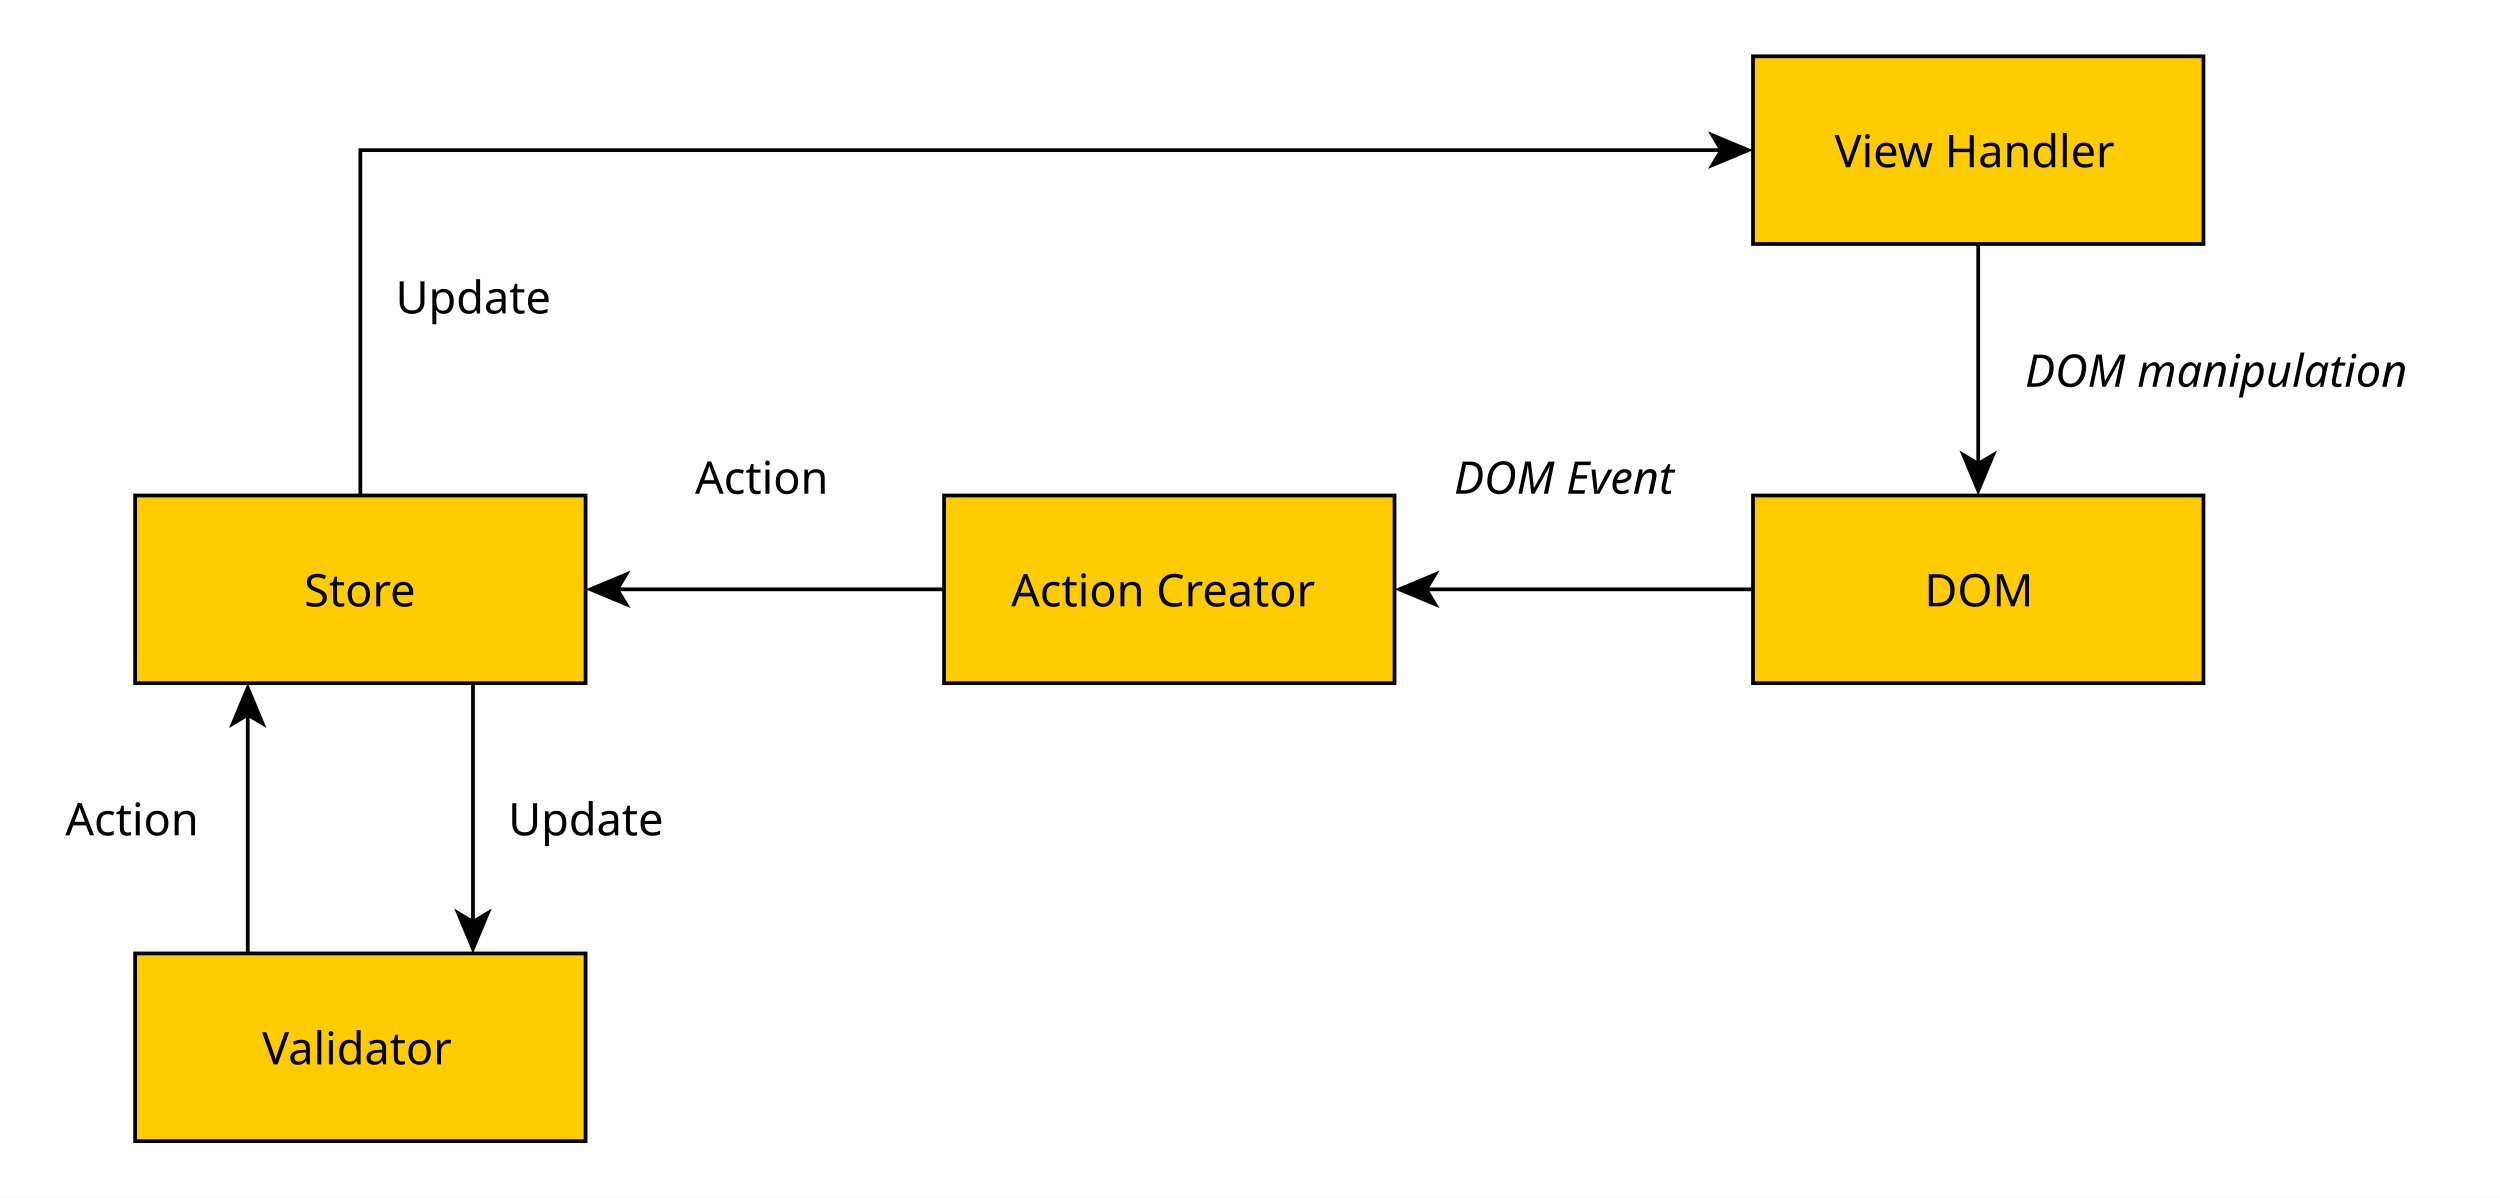
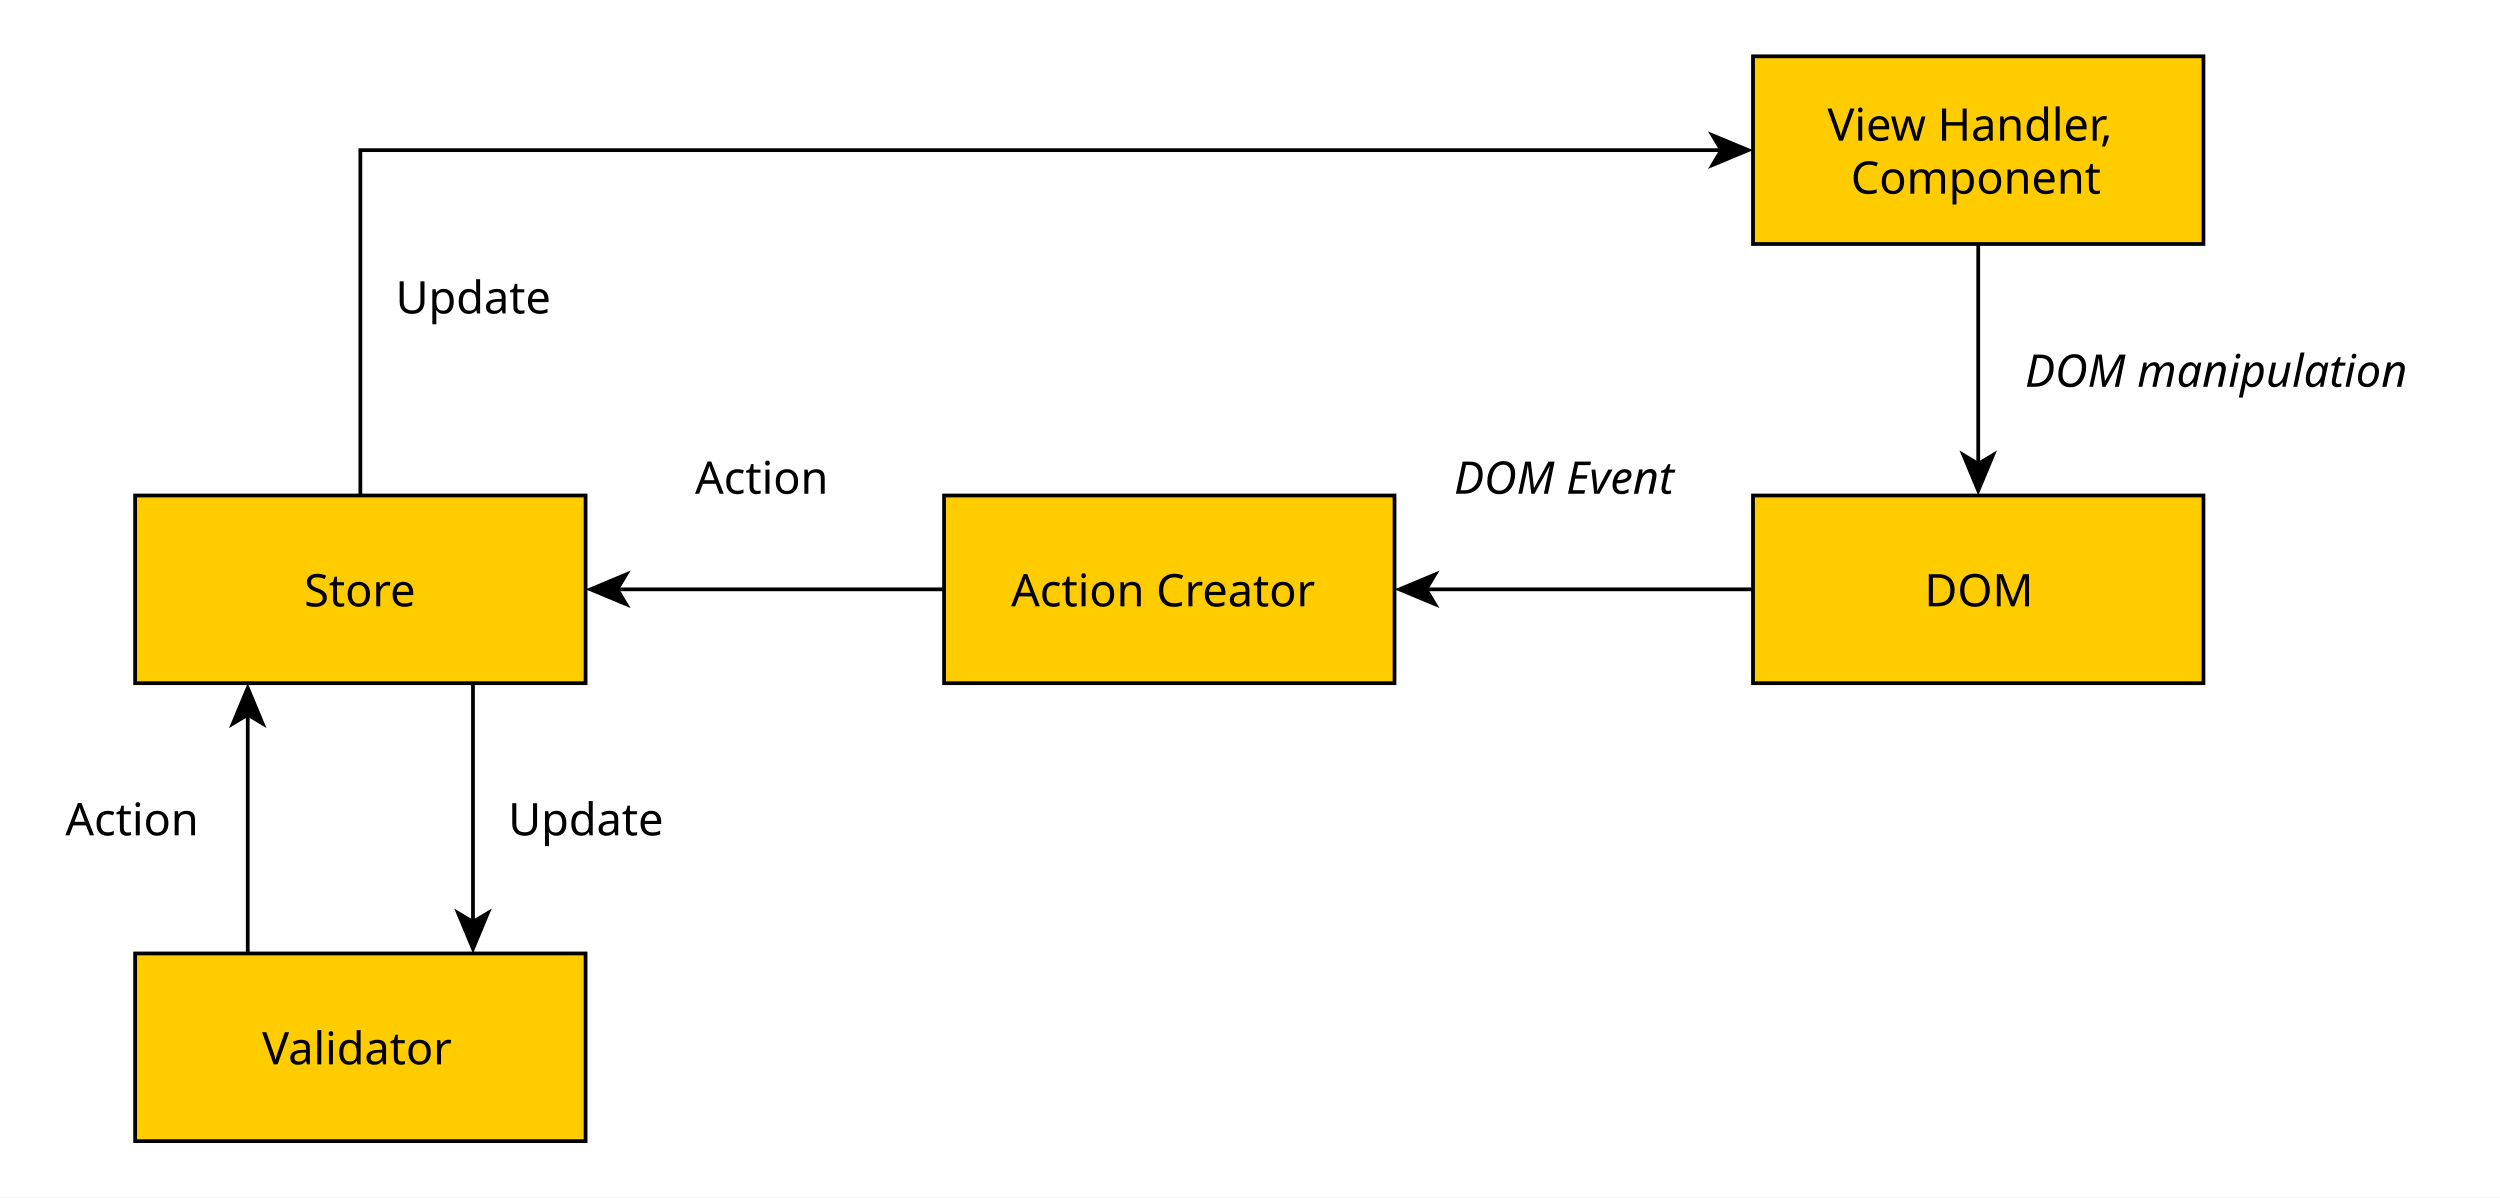
<svg xmlns="http://www.w3.org/2000/svg" fill-opacity="1" color-rendering="auto" color-interpolation="auto" text-rendering="auto" stroke="black" stroke-linecap="square" width="666" stroke-miterlimit="10" shape-rendering="auto" stroke-opacity="1" fill="black" stroke-dasharray="none" font-weight="normal" stroke-width="1" height="319" font-family="'Dialog'" font-style="normal" stroke-linejoin="miter" font-size="12px" stroke-dashoffset="0" image-rendering="auto">
  <defs id="genericDefs" />
  <g>
    <defs id="defs1">
      <clipPath clipPathUnits="userSpaceOnUse" id="clipPath1">
        <path d="M0 0 L666 0 L666 319 L0 319 L0 0 Z" />
      </clipPath>
      <clipPath clipPathUnits="userSpaceOnUse" id="clipPath2">
        <path d="M60 -4 L726 -4 L726 315 L60 315 L60 -4 Z" />
      </clipPath>
    </defs>
    <g fill="white" text-rendering="geometricPrecision" shape-rendering="geometricPrecision" transform="translate(-60,4)" stroke="white">
      <rect x="60" width="666" height="319" y="-4" clip-path="url(#clipPath2)" stroke="none" />
    </g>
    <g fill="rgb(255,204,0)" text-rendering="geometricPrecision" shape-rendering="geometricPrecision" transform="matrix(1,0,0,1,-60,4)" stroke="rgb(255,204,0)">
      <rect x="96" width="120" height="50" y="128" clip-path="url(#clipPath2)" stroke="none" />
    </g>
    <g text-rendering="geometricPrecision" stroke-miterlimit="1.45" shape-rendering="geometricPrecision" font-family="sans-serif" transform="matrix(1,0,0,1,-60,4)" stroke-linecap="butt">
      <text x="141.041" xml:space="preserve" y="157.535" clip-path="url(#clipPath2)" stroke="none">Store</text>
      <rect fill="none" x="96" width="120" height="50" y="128" clip-path="url(#clipPath2)" />
    </g>
    <g fill="rgb(255,204,0)" text-rendering="geometricPrecision" shape-rendering="geometricPrecision" transform="matrix(1,0,0,1,-60,4)" stroke="rgb(255,204,0)">
      <rect x="527" width="120" height="50" y="11" clip-path="url(#clipPath2)" stroke="none" />
    </g>
    <g text-rendering="geometricPrecision" stroke-miterlimit="1.45" shape-rendering="geometricPrecision" font-family="sans-serif" transform="matrix(1,0,0,1,-60,4)" stroke-linecap="butt">
-       <text x="548.724" xml:space="preserve" y="40.535" clip-path="url(#clipPath2)" stroke="none">View Handler</text>
+       <text x="546.825" xml:space="preserve" y="33.469" clip-path="url(#clipPath2)" stroke="none">View Handler,</text>
+       <text x="553.065" xml:space="preserve" y="47.602" clip-path="url(#clipPath2)" stroke="none">Component</text>
      <rect fill="none" x="527" width="120" height="50" y="11" clip-path="url(#clipPath2)" />
    </g>
    <g fill="rgb(255,204,0)" text-rendering="geometricPrecision" shape-rendering="geometricPrecision" transform="matrix(1,0,0,1,-60,4)" stroke="rgb(255,204,0)">
      <rect x="527" width="120" height="50" y="128" clip-path="url(#clipPath2)" stroke="none" />
    </g>
    <g text-rendering="geometricPrecision" stroke-miterlimit="1.45" shape-rendering="geometricPrecision" font-family="sans-serif" transform="matrix(1,0,0,1,-60,4)" stroke-linecap="butt">
      <text x="572.677" xml:space="preserve" y="157.535" clip-path="url(#clipPath2)" stroke="none">DOM</text>
      <rect fill="none" x="527" width="120" height="50" y="128" clip-path="url(#clipPath2)" />
    </g>
    <g fill="rgb(255,204,0)" text-rendering="geometricPrecision" shape-rendering="geometricPrecision" transform="matrix(1,0,0,1,-60,4)" stroke="rgb(255,204,0)">
      <rect x="96" width="120" height="50" y="250" clip-path="url(#clipPath2)" stroke="none" />
    </g>
    <g text-rendering="geometricPrecision" stroke-miterlimit="1.45" shape-rendering="geometricPrecision" font-family="sans-serif" transform="matrix(1,0,0,1,-60,4)" stroke-linecap="butt">
      <text x="129.82" xml:space="preserve" y="279.535" clip-path="url(#clipPath2)" stroke="none">Validator</text>
      <rect fill="none" x="96" width="120" height="50" y="250" clip-path="url(#clipPath2)" />
    </g>
    <g fill="rgb(255,204,0)" text-rendering="geometricPrecision" shape-rendering="geometricPrecision" transform="matrix(1,0,0,1,-60,4)" stroke="rgb(255,204,0)">
      <rect x="311.5" width="120" height="50" y="128" clip-path="url(#clipPath2)" stroke="none" />
    </g>
    <g text-rendering="geometricPrecision" stroke-miterlimit="1.45" shape-rendering="geometricPrecision" font-family="sans-serif" transform="matrix(1,0,0,1,-60,4)" stroke-linecap="butt">
      <text x="329.353" xml:space="preserve" y="157.535" clip-path="url(#clipPath2)" stroke="none">Action Creator</text>
      <rect fill="none" x="311.5" width="120" height="50" y="128" clip-path="url(#clipPath2)" />
      <path fill="none" d="M156 128 L156 36 L519 36" clip-path="url(#clipPath2)" />
      <path d="M527 36 L515 31 L518 36 L515 41 Z" clip-path="url(#clipPath2)" stroke="none" />
      <text x="165.39" xml:space="preserve" y="79.502" clip-path="url(#clipPath2)" stroke="none">Update</text>
      <path fill="none" d="M587 61 L587 120" clip-path="url(#clipPath2)" />
      <path d="M587 128 L592 116 L587 119 L582 116 Z" clip-path="url(#clipPath2)" stroke="none" />
      <text font-style="italic" x="599.47" xml:space="preserve" y="99.035" clip-path="url(#clipPath2)" stroke="none">DOM manipulation</text>
      <path fill="none" d="M186 177.99 L186 242.037" clip-path="url(#clipPath2)" />
      <path d="M186 250.037 L191 238.037 L186 241.037 L181 238.037 Z" clip-path="url(#clipPath2)" stroke="none" />
      <text x="195.39" xml:space="preserve" y="218.535" clip-path="url(#clipPath2)" stroke="none">Update</text>
      <path fill="none" d="M126 250.01 L126 185.963" clip-path="url(#clipPath2)" />
      <path d="M126 177.963 L121 189.963 L126 186.963 L131 189.963 Z" clip-path="url(#clipPath2)" stroke="none" />
      <text x="77.399" xml:space="preserve" y="218.535" clip-path="url(#clipPath2)" stroke="none">Action</text>
      <path fill="none" d="M527 153 L439.5 153" clip-path="url(#clipPath2)" />
      <path d="M431.5 153 L443.5 158 L440.5 153 L443.5 148 Z" clip-path="url(#clipPath2)" stroke="none" />
      <text font-style="italic" x="447.36" xml:space="preserve" y="127.535" clip-path="url(#clipPath2)" stroke="none">DOM Event</text>
      <path fill="none" d="M311.5 153 L224 153" clip-path="url(#clipPath2)" />
      <path d="M216 153 L228 158 L225 153 L228 148 Z" clip-path="url(#clipPath2)" stroke="none" />
      <text x="245.149" xml:space="preserve" y="127.535" clip-path="url(#clipPath2)" stroke="none">Action</text>
    </g>
  </g>
</svg>
